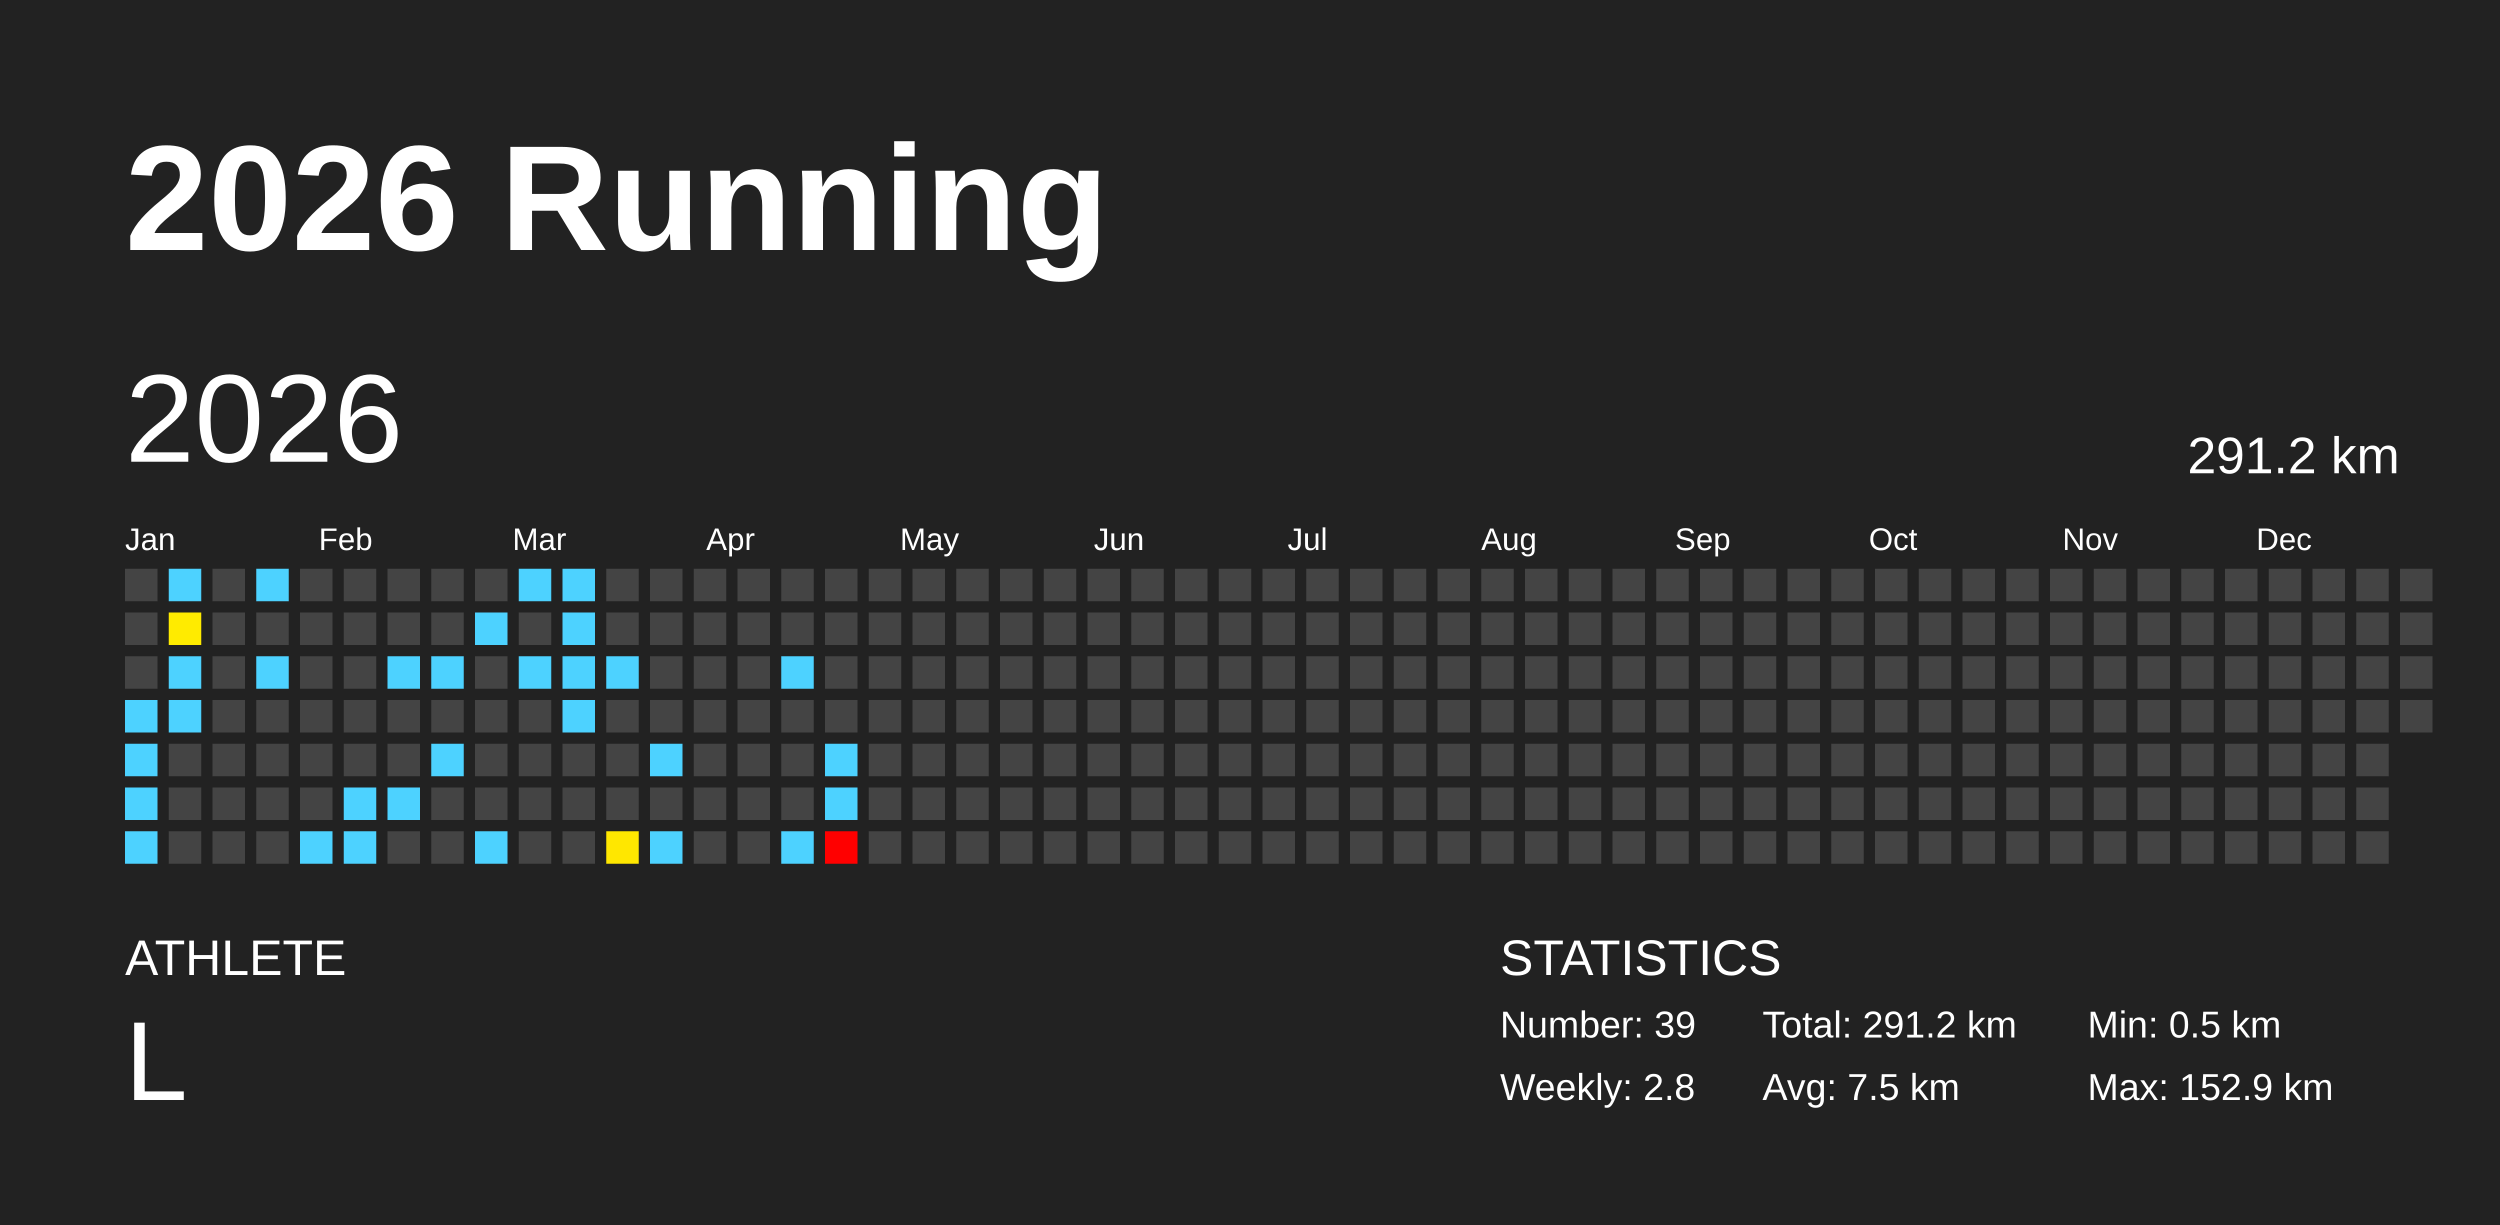
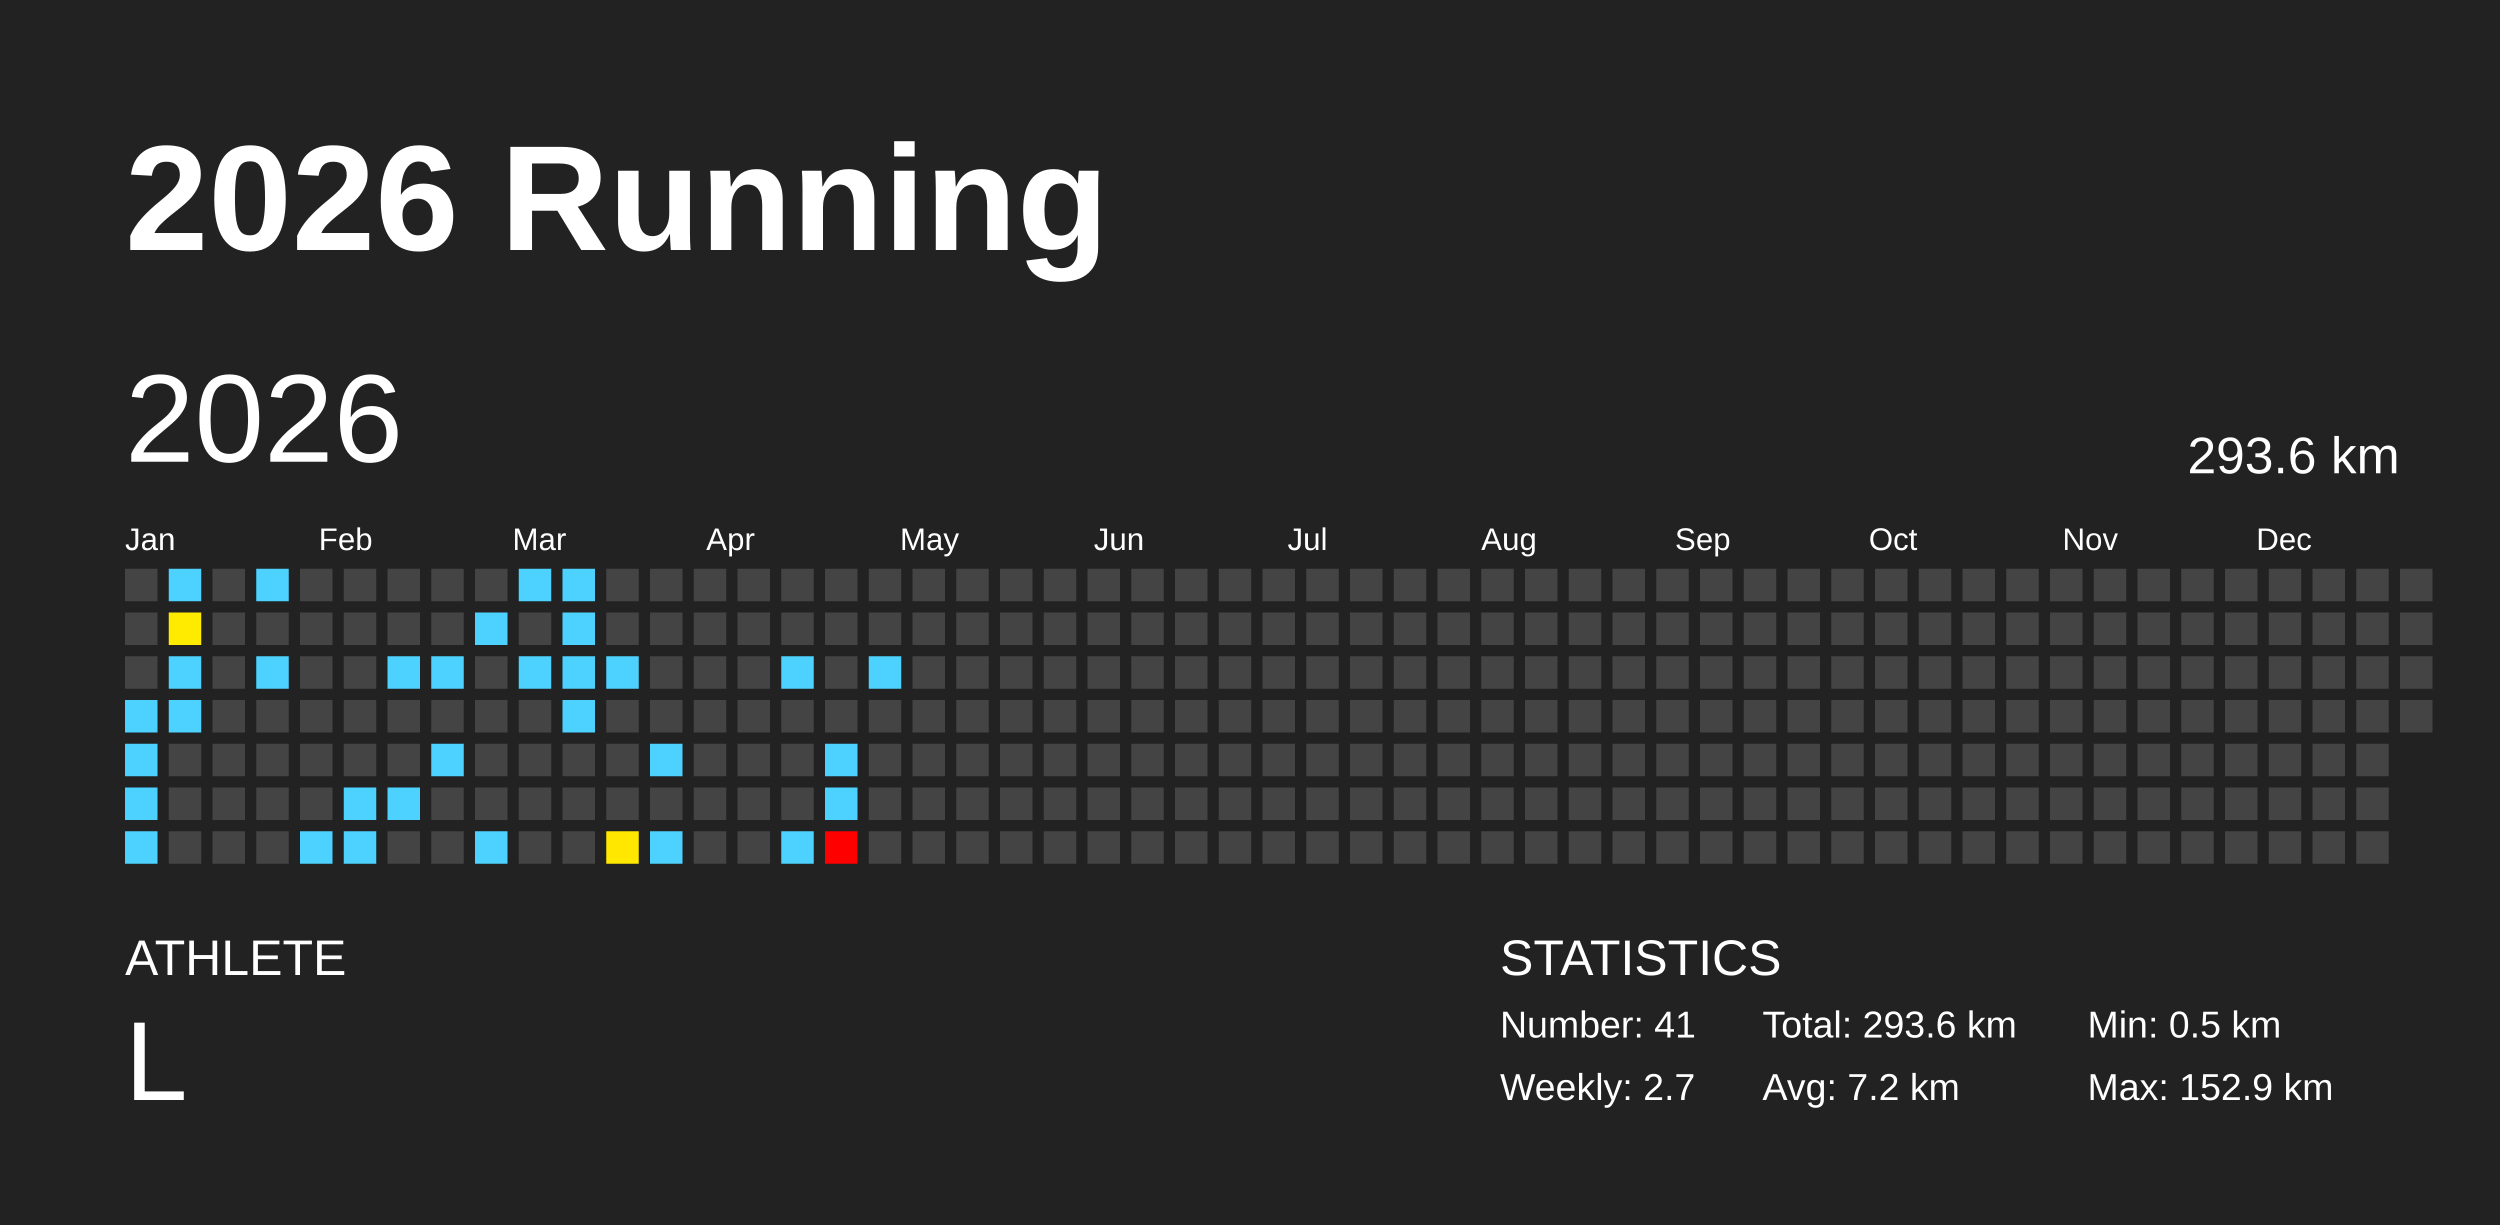
<svg xmlns="http://www.w3.org/2000/svg" baseProfile="full" height="98mm" version="1.1" viewBox="0,0,200,98" width="200mm">
  <defs />
  <rect fill="#222222" height="98" width="200" x="0" y="0" />
  <text fill="#FFFFFF" style="font-size:12px; font-family:Arial; font-weight:bold;" x="10" y="20">2026 Running</text>
  <text fill="#FFFFFF" style="font-size:4px; font-family:Arial" x="10" y="78">ATHLETE</text>
  <text fill="#FFFFFF" style="font-size:9px; font-family:Arial" x="10" y="88">L</text>
  <text fill="#FFFFFF" style="font-size:4px; font-family:Arial" x="120" y="78">STATISTICS</text>
-   <text fill="#FFFFFF" style="font-size:3px; font-family:Arial" x="120" y="83">Number: 39</text>
-   <text fill="#FFFFFF" style="font-size:3px; font-family:Arial" x="120" y="88">Weekly: 2.8</text>
-   <text fill="#FFFFFF" style="font-size:3px; font-family:Arial" x="141" y="83">Total: 291.2 km</text>
-   <text fill="#FFFFFF" style="font-size:3px; font-family:Arial" x="141" y="88">Avg: 7.5 km</text>
+   <text fill="#FFFFFF" style="font-size:3px; font-family:Arial" x="120" y="83">Number: 41</text>
+   <text fill="#FFFFFF" style="font-size:3px; font-family:Arial" x="120" y="88">Weekly: 2.7</text>
+   <text fill="#FFFFFF" style="font-size:3px; font-family:Arial" x="141" y="83">Total: 293.6 km</text>
+   <text fill="#FFFFFF" style="font-size:3px; font-family:Arial" x="141" y="88">Avg: 7.2 km</text>
  <text fill="#FFFFFF" style="font-size:3px; font-family:Arial" x="167" y="83">Min: 0.5 km</text>
  <text fill="#FFFFFF" style="font-size:3px; font-family:Arial" x="167" y="88">Max: 152.9 km</text>
  <text dominant-baseline="hanging" fill="#FFFFFF" style="font-size:10.0px; font-family:Arial;" x="10" y="30">2026</text>
-   <text dominant-baseline="hanging" fill="#FFFFFF" style="font-size:4.125px; font-family:Arial;" x="175" y="35">291.2 km</text>
+   <text dominant-baseline="hanging" fill="#FFFFFF" style="font-size:4.125px; font-family:Arial;" x="175" y="35">293.6 km</text>
  <text fill="#FFFFFF" style="font-size:2.5px; font-family:Arial" x="10.0" y="44">Jan</text>
  <text fill="#FFFFFF" style="font-size:2.5px; font-family:Arial" x="25.5" y="44">Feb</text>
  <text fill="#FFFFFF" style="font-size:2.5px; font-family:Arial" x="41.0" y="44">Mar</text>
  <text fill="#FFFFFF" style="font-size:2.5px; font-family:Arial" x="56.5" y="44">Apr</text>
  <text fill="#FFFFFF" style="font-size:2.5px; font-family:Arial" x="72.0" y="44">May</text>
  <text fill="#FFFFFF" style="font-size:2.5px; font-family:Arial" x="87.5" y="44">Jun</text>
  <text fill="#FFFFFF" style="font-size:2.5px; font-family:Arial" x="103.0" y="44">Jul</text>
  <text fill="#FFFFFF" style="font-size:2.5px; font-family:Arial" x="118.5" y="44">Aug</text>
  <text fill="#FFFFFF" style="font-size:2.5px; font-family:Arial" x="134.0" y="44">Sep</text>
  <text fill="#FFFFFF" style="font-size:2.5px; font-family:Arial" x="149.5" y="44">Oct</text>
  <text fill="#FFFFFF" style="font-size:2.5px; font-family:Arial" x="165.0" y="44">Nov</text>
  <text fill="#FFFFFF" style="font-size:2.5px; font-family:Arial" x="180.5" y="44">Dec</text>
  <rect fill="#444444" height="2.6" width="2.6" x="10.0" y="45.5" />
  <rect fill="#444444" height="2.6" width="2.6" x="10.0" y="49.0" />
  <rect fill="#444444" height="2.6" width="2.6" x="10.0" y="52.5" />
  <rect fill="#4dd2ff" height="2.6" width="2.6" x="10.0" y="56.0" />
  <rect fill="#4dd2ff" height="2.6" width="2.6" x="10.0" y="59.5" />
  <rect fill="#4dd2ff" height="2.6" width="2.6" x="10.0" y="63.0" />
  <rect fill="#4dd2ff" height="2.6" width="2.6" x="10.0" y="66.5" />
  <rect fill="#4dd2ff" height="2.6" width="2.6" x="13.5" y="45.5" />
  <rect fill="#ffeb00" height="2.6" width="2.6" x="13.5" y="49.0" />
  <rect fill="#4dd2ff" height="2.6" width="2.6" x="13.5" y="52.5" />
  <rect fill="#4dd2ff" height="2.6" width="2.6" x="13.5" y="56.0" />
  <rect fill="#444444" height="2.6" width="2.6" x="13.5" y="59.5" />
  <rect fill="#444444" height="2.6" width="2.6" x="13.5" y="63.0" />
  <rect fill="#444444" height="2.6" width="2.6" x="13.5" y="66.5" />
  <rect fill="#444444" height="2.6" width="2.6" x="17.0" y="45.5" />
  <rect fill="#444444" height="2.6" width="2.6" x="17.0" y="49.0" />
  <rect fill="#444444" height="2.6" width="2.6" x="17.0" y="52.5" />
  <rect fill="#444444" height="2.6" width="2.6" x="17.0" y="56.0" />
  <rect fill="#444444" height="2.6" width="2.6" x="17.0" y="59.5" />
  <rect fill="#444444" height="2.6" width="2.6" x="17.0" y="63.0" />
  <rect fill="#444444" height="2.6" width="2.6" x="17.0" y="66.5" />
  <rect fill="#4dd2ff" height="2.6" width="2.6" x="20.5" y="45.5" />
  <rect fill="#444444" height="2.6" width="2.6" x="20.5" y="49.0" />
  <rect fill="#4dd2ff" height="2.6" width="2.6" x="20.5" y="52.5" />
  <rect fill="#444444" height="2.6" width="2.6" x="20.5" y="56.0" />
  <rect fill="#444444" height="2.6" width="2.6" x="20.5" y="59.5" />
  <rect fill="#444444" height="2.6" width="2.6" x="20.5" y="63.0" />
  <rect fill="#444444" height="2.6" width="2.6" x="20.5" y="66.5" />
  <rect fill="#444444" height="2.6" width="2.6" x="24.0" y="45.5" />
  <rect fill="#444444" height="2.6" width="2.6" x="24.0" y="49.0" />
  <rect fill="#444444" height="2.6" width="2.6" x="24.0" y="52.5" />
  <rect fill="#444444" height="2.6" width="2.6" x="24.0" y="56.0" />
  <rect fill="#444444" height="2.6" width="2.6" x="24.0" y="59.5" />
  <rect fill="#444444" height="2.6" width="2.6" x="24.0" y="63.0" />
  <rect fill="#4dd2ff" height="2.6" width="2.6" x="24.0" y="66.5" />
  <rect fill="#444444" height="2.6" width="2.6" x="27.5" y="45.5" />
  <rect fill="#444444" height="2.6" width="2.6" x="27.5" y="49.0" />
  <rect fill="#444444" height="2.6" width="2.6" x="27.5" y="52.5" />
  <rect fill="#444444" height="2.6" width="2.6" x="27.5" y="56.0" />
  <rect fill="#444444" height="2.6" width="2.6" x="27.5" y="59.5" />
  <rect fill="#4dd2ff" height="2.6" width="2.6" x="27.5" y="63.0" />
  <rect fill="#4dd2ff" height="2.6" width="2.6" x="27.5" y="66.5" />
  <rect fill="#444444" height="2.6" width="2.6" x="31.0" y="45.5" />
  <rect fill="#444444" height="2.6" width="2.6" x="31.0" y="49.0" />
  <rect fill="#4dd2ff" height="2.6" width="2.6" x="31.0" y="52.5" />
  <rect fill="#444444" height="2.6" width="2.6" x="31.0" y="56.0" />
  <rect fill="#444444" height="2.6" width="2.6" x="31.0" y="59.5" />
  <rect fill="#4dd2ff" height="2.6" width="2.6" x="31.0" y="63.0" />
  <rect fill="#444444" height="2.6" width="2.6" x="31.0" y="66.5" />
  <rect fill="#444444" height="2.6" width="2.6" x="34.5" y="45.5" />
  <rect fill="#444444" height="2.6" width="2.6" x="34.5" y="49.0" />
  <rect fill="#4dd2ff" height="2.6" width="2.6" x="34.5" y="52.5" />
  <rect fill="#444444" height="2.6" width="2.6" x="34.5" y="56.0" />
  <rect fill="#4dd2ff" height="2.6" width="2.6" x="34.5" y="59.5" />
  <rect fill="#444444" height="2.6" width="2.6" x="34.5" y="63.0" />
  <rect fill="#444444" height="2.6" width="2.6" x="34.5" y="66.5" />
  <rect fill="#444444" height="2.6" width="2.6" x="38.0" y="45.5" />
  <rect fill="#4dd2ff" height="2.6" width="2.6" x="38.0" y="49.0" />
  <rect fill="#444444" height="2.6" width="2.6" x="38.0" y="52.5" />
  <rect fill="#444444" height="2.6" width="2.6" x="38.0" y="56.0" />
  <rect fill="#444444" height="2.6" width="2.6" x="38.0" y="59.5" />
  <rect fill="#444444" height="2.6" width="2.6" x="38.0" y="63.0" />
  <rect fill="#4dd2ff" height="2.6" width="2.6" x="38.0" y="66.5" />
  <rect fill="#4dd2ff" height="2.6" width="2.6" x="41.5" y="45.5" />
  <rect fill="#444444" height="2.6" width="2.6" x="41.5" y="49.0" />
  <rect fill="#4dd2ff" height="2.6" width="2.6" x="41.5" y="52.5" />
  <rect fill="#444444" height="2.6" width="2.6" x="41.5" y="56.0" />
  <rect fill="#444444" height="2.6" width="2.6" x="41.5" y="59.5" />
  <rect fill="#444444" height="2.6" width="2.6" x="41.5" y="63.0" />
  <rect fill="#444444" height="2.6" width="2.6" x="41.5" y="66.5" />
  <rect fill="#4dd2ff" height="2.6" width="2.6" x="45.0" y="45.5" />
  <rect fill="#4dd2ff" height="2.6" width="2.6" x="45.0" y="49.0" />
  <rect fill="#4dd2ff" height="2.6" width="2.6" x="45.0" y="52.5" />
  <rect fill="#4dd2ff" height="2.6" width="2.6" x="45.0" y="56.0" />
  <rect fill="#444444" height="2.6" width="2.6" x="45.0" y="59.5" />
  <rect fill="#444444" height="2.6" width="2.6" x="45.0" y="63.0" />
  <rect fill="#444444" height="2.6" width="2.6" x="45.0" y="66.5" />
  <rect fill="#444444" height="2.6" width="2.6" x="48.5" y="45.5" />
  <rect fill="#444444" height="2.6" width="2.6" x="48.5" y="49.0" />
  <rect fill="#4dd2ff" height="2.6" width="2.6" x="48.5" y="52.5" />
  <rect fill="#444444" height="2.6" width="2.6" x="48.5" y="56.0" />
  <rect fill="#444444" height="2.6" width="2.6" x="48.5" y="59.5" />
  <rect fill="#444444" height="2.6" width="2.6" x="48.5" y="63.0" />
  <rect fill="#ffe700" height="2.6" width="2.6" x="48.5" y="66.5" />
  <rect fill="#444444" height="2.6" width="2.6" x="52.0" y="45.5" />
  <rect fill="#444444" height="2.6" width="2.6" x="52.0" y="49.0" />
  <rect fill="#444444" height="2.6" width="2.6" x="52.0" y="52.5" />
  <rect fill="#444444" height="2.6" width="2.6" x="52.0" y="56.0" />
  <rect fill="#4dd2ff" height="2.6" width="2.6" x="52.0" y="59.5" />
  <rect fill="#444444" height="2.6" width="2.6" x="52.0" y="63.0" />
  <rect fill="#4dd2ff" height="2.6" width="2.6" x="52.0" y="66.5" />
  <rect fill="#444444" height="2.6" width="2.6" x="55.5" y="45.5" />
  <rect fill="#444444" height="2.6" width="2.6" x="55.5" y="49.0" />
  <rect fill="#444444" height="2.6" width="2.6" x="55.5" y="52.5" />
  <rect fill="#444444" height="2.6" width="2.6" x="55.5" y="56.0" />
  <rect fill="#444444" height="2.6" width="2.6" x="55.5" y="59.5" />
  <rect fill="#444444" height="2.6" width="2.6" x="55.5" y="63.0" />
  <rect fill="#444444" height="2.6" width="2.6" x="55.5" y="66.5" />
  <rect fill="#444444" height="2.6" width="2.6" x="59.0" y="45.5" />
  <rect fill="#444444" height="2.6" width="2.6" x="59.0" y="49.0" />
  <rect fill="#444444" height="2.6" width="2.6" x="59.0" y="52.5" />
  <rect fill="#444444" height="2.6" width="2.6" x="59.0" y="56.0" />
  <rect fill="#444444" height="2.6" width="2.6" x="59.0" y="59.5" />
  <rect fill="#444444" height="2.6" width="2.6" x="59.0" y="63.0" />
  <rect fill="#444444" height="2.6" width="2.6" x="59.0" y="66.5" />
  <rect fill="#444444" height="2.6" width="2.6" x="62.5" y="45.5" />
  <rect fill="#444444" height="2.6" width="2.6" x="62.5" y="49.0" />
  <rect fill="#4dd2ff" height="2.6" width="2.6" x="62.5" y="52.5" />
  <rect fill="#444444" height="2.6" width="2.6" x="62.5" y="56.0" />
  <rect fill="#444444" height="2.6" width="2.6" x="62.5" y="59.5" />
  <rect fill="#444444" height="2.6" width="2.6" x="62.5" y="63.0" />
  <rect fill="#4dd2ff" height="2.6" width="2.6" x="62.5" y="66.5" />
  <rect fill="#444444" height="2.6" width="2.6" x="66.0" y="45.5" />
  <rect fill="#444444" height="2.6" width="2.6" x="66.0" y="49.0" />
  <rect fill="#444444" height="2.6" width="2.6" x="66.0" y="52.5" />
  <rect fill="#444444" height="2.6" width="2.6" x="66.0" y="56.0" />
  <rect fill="#4dd2ff" height="2.6" width="2.6" x="66.0" y="59.5" />
  <rect fill="#4dd2ff" height="2.6" width="2.6" x="66.0" y="63.0" />
  <rect fill="red" height="2.6" width="2.6" x="66.0" y="66.5" />
  <rect fill="#444444" height="2.6" width="2.6" x="69.5" y="45.5" />
  <rect fill="#444444" height="2.6" width="2.6" x="69.5" y="49.0" />
-   <rect fill="#444444" height="2.6" width="2.6" x="69.5" y="52.5" />
+   <rect fill="#4dd2ff" height="2.6" width="2.6" x="69.5" y="52.5" />
  <rect fill="#444444" height="2.6" width="2.6" x="69.5" y="56.0" />
  <rect fill="#444444" height="2.6" width="2.6" x="69.5" y="59.5" />
  <rect fill="#444444" height="2.6" width="2.6" x="69.5" y="63.0" />
  <rect fill="#444444" height="2.6" width="2.6" x="69.5" y="66.5" />
  <rect fill="#444444" height="2.6" width="2.6" x="73.0" y="45.5" />
  <rect fill="#444444" height="2.6" width="2.6" x="73.0" y="49.0" />
  <rect fill="#444444" height="2.6" width="2.6" x="73.0" y="52.5" />
  <rect fill="#444444" height="2.6" width="2.6" x="73.0" y="56.0" />
  <rect fill="#444444" height="2.6" width="2.6" x="73.0" y="59.5" />
  <rect fill="#444444" height="2.6" width="2.6" x="73.0" y="63.0" />
  <rect fill="#444444" height="2.6" width="2.6" x="73.0" y="66.5" />
  <rect fill="#444444" height="2.6" width="2.6" x="76.5" y="45.5" />
  <rect fill="#444444" height="2.6" width="2.6" x="76.5" y="49.0" />
  <rect fill="#444444" height="2.6" width="2.6" x="76.5" y="52.5" />
  <rect fill="#444444" height="2.6" width="2.6" x="76.5" y="56.0" />
  <rect fill="#444444" height="2.6" width="2.6" x="76.5" y="59.5" />
  <rect fill="#444444" height="2.6" width="2.6" x="76.5" y="63.0" />
  <rect fill="#444444" height="2.6" width="2.6" x="76.5" y="66.5" />
  <rect fill="#444444" height="2.6" width="2.6" x="80.0" y="45.5" />
  <rect fill="#444444" height="2.6" width="2.6" x="80.0" y="49.0" />
  <rect fill="#444444" height="2.6" width="2.6" x="80.0" y="52.5" />
  <rect fill="#444444" height="2.6" width="2.6" x="80.0" y="56.0" />
  <rect fill="#444444" height="2.6" width="2.6" x="80.0" y="59.5" />
  <rect fill="#444444" height="2.6" width="2.6" x="80.0" y="63.0" />
  <rect fill="#444444" height="2.6" width="2.6" x="80.0" y="66.5" />
  <rect fill="#444444" height="2.6" width="2.6" x="83.5" y="45.5" />
  <rect fill="#444444" height="2.6" width="2.6" x="83.5" y="49.0" />
  <rect fill="#444444" height="2.6" width="2.6" x="83.5" y="52.5" />
  <rect fill="#444444" height="2.6" width="2.6" x="83.5" y="56.0" />
  <rect fill="#444444" height="2.6" width="2.6" x="83.5" y="59.5" />
  <rect fill="#444444" height="2.6" width="2.6" x="83.5" y="63.0" />
  <rect fill="#444444" height="2.6" width="2.6" x="83.5" y="66.5" />
  <rect fill="#444444" height="2.6" width="2.6" x="87.0" y="45.5" />
  <rect fill="#444444" height="2.6" width="2.6" x="87.0" y="49.0" />
  <rect fill="#444444" height="2.6" width="2.6" x="87.0" y="52.5" />
  <rect fill="#444444" height="2.6" width="2.6" x="87.0" y="56.0" />
  <rect fill="#444444" height="2.6" width="2.6" x="87.0" y="59.5" />
  <rect fill="#444444" height="2.6" width="2.6" x="87.0" y="63.0" />
  <rect fill="#444444" height="2.6" width="2.6" x="87.0" y="66.5" />
  <rect fill="#444444" height="2.6" width="2.6" x="90.5" y="45.5" />
  <rect fill="#444444" height="2.6" width="2.6" x="90.5" y="49.0" />
  <rect fill="#444444" height="2.6" width="2.6" x="90.5" y="52.5" />
  <rect fill="#444444" height="2.6" width="2.6" x="90.5" y="56.0" />
  <rect fill="#444444" height="2.6" width="2.6" x="90.5" y="59.5" />
  <rect fill="#444444" height="2.6" width="2.6" x="90.5" y="63.0" />
  <rect fill="#444444" height="2.6" width="2.6" x="90.5" y="66.5" />
  <rect fill="#444444" height="2.6" width="2.6" x="94.0" y="45.5" />
  <rect fill="#444444" height="2.6" width="2.6" x="94.0" y="49.0" />
  <rect fill="#444444" height="2.6" width="2.6" x="94.0" y="52.5" />
  <rect fill="#444444" height="2.6" width="2.6" x="94.0" y="56.0" />
  <rect fill="#444444" height="2.6" width="2.6" x="94.0" y="59.5" />
  <rect fill="#444444" height="2.6" width="2.6" x="94.0" y="63.0" />
  <rect fill="#444444" height="2.6" width="2.6" x="94.0" y="66.5" />
  <rect fill="#444444" height="2.6" width="2.6" x="97.5" y="45.5" />
  <rect fill="#444444" height="2.6" width="2.6" x="97.5" y="49.0" />
  <rect fill="#444444" height="2.6" width="2.6" x="97.5" y="52.5" />
  <rect fill="#444444" height="2.6" width="2.6" x="97.5" y="56.0" />
  <rect fill="#444444" height="2.6" width="2.6" x="97.5" y="59.5" />
  <rect fill="#444444" height="2.6" width="2.6" x="97.5" y="63.0" />
  <rect fill="#444444" height="2.6" width="2.6" x="97.5" y="66.5" />
  <rect fill="#444444" height="2.6" width="2.6" x="101.0" y="45.5" />
  <rect fill="#444444" height="2.6" width="2.6" x="101.0" y="49.0" />
  <rect fill="#444444" height="2.6" width="2.6" x="101.0" y="52.5" />
  <rect fill="#444444" height="2.6" width="2.6" x="101.0" y="56.0" />
  <rect fill="#444444" height="2.6" width="2.6" x="101.0" y="59.5" />
  <rect fill="#444444" height="2.6" width="2.6" x="101.0" y="63.0" />
  <rect fill="#444444" height="2.6" width="2.6" x="101.0" y="66.5" />
  <rect fill="#444444" height="2.6" width="2.6" x="104.5" y="45.5" />
  <rect fill="#444444" height="2.6" width="2.6" x="104.5" y="49.0" />
  <rect fill="#444444" height="2.6" width="2.6" x="104.5" y="52.5" />
  <rect fill="#444444" height="2.6" width="2.6" x="104.5" y="56.0" />
  <rect fill="#444444" height="2.6" width="2.6" x="104.5" y="59.5" />
  <rect fill="#444444" height="2.6" width="2.6" x="104.5" y="63.0" />
  <rect fill="#444444" height="2.6" width="2.6" x="104.5" y="66.5" />
  <rect fill="#444444" height="2.6" width="2.6" x="108.0" y="45.5" />
  <rect fill="#444444" height="2.6" width="2.6" x="108.0" y="49.0" />
  <rect fill="#444444" height="2.6" width="2.6" x="108.0" y="52.5" />
  <rect fill="#444444" height="2.6" width="2.6" x="108.0" y="56.0" />
  <rect fill="#444444" height="2.6" width="2.6" x="108.0" y="59.5" />
  <rect fill="#444444" height="2.6" width="2.6" x="108.0" y="63.0" />
  <rect fill="#444444" height="2.6" width="2.6" x="108.0" y="66.5" />
  <rect fill="#444444" height="2.6" width="2.6" x="111.5" y="45.5" />
  <rect fill="#444444" height="2.6" width="2.6" x="111.5" y="49.0" />
  <rect fill="#444444" height="2.6" width="2.6" x="111.5" y="52.5" />
  <rect fill="#444444" height="2.6" width="2.6" x="111.5" y="56.0" />
  <rect fill="#444444" height="2.6" width="2.6" x="111.5" y="59.5" />
  <rect fill="#444444" height="2.6" width="2.6" x="111.5" y="63.0" />
  <rect fill="#444444" height="2.6" width="2.6" x="111.5" y="66.5" />
  <rect fill="#444444" height="2.6" width="2.6" x="115.0" y="45.5" />
  <rect fill="#444444" height="2.6" width="2.6" x="115.0" y="49.0" />
  <rect fill="#444444" height="2.6" width="2.6" x="115.0" y="52.5" />
  <rect fill="#444444" height="2.6" width="2.6" x="115.0" y="56.0" />
  <rect fill="#444444" height="2.6" width="2.6" x="115.0" y="59.5" />
  <rect fill="#444444" height="2.6" width="2.6" x="115.0" y="63.0" />
  <rect fill="#444444" height="2.6" width="2.6" x="115.0" y="66.5" />
  <rect fill="#444444" height="2.6" width="2.6" x="118.5" y="45.5" />
  <rect fill="#444444" height="2.6" width="2.6" x="118.5" y="49.0" />
  <rect fill="#444444" height="2.6" width="2.6" x="118.5" y="52.5" />
  <rect fill="#444444" height="2.6" width="2.6" x="118.5" y="56.0" />
  <rect fill="#444444" height="2.6" width="2.6" x="118.5" y="59.5" />
  <rect fill="#444444" height="2.6" width="2.6" x="118.5" y="63.0" />
  <rect fill="#444444" height="2.6" width="2.6" x="118.5" y="66.5" />
  <rect fill="#444444" height="2.6" width="2.6" x="122.0" y="45.5" />
  <rect fill="#444444" height="2.6" width="2.6" x="122.0" y="49.0" />
  <rect fill="#444444" height="2.6" width="2.6" x="122.0" y="52.5" />
  <rect fill="#444444" height="2.6" width="2.6" x="122.0" y="56.0" />
  <rect fill="#444444" height="2.6" width="2.6" x="122.0" y="59.5" />
  <rect fill="#444444" height="2.6" width="2.6" x="122.0" y="63.0" />
  <rect fill="#444444" height="2.6" width="2.6" x="122.0" y="66.5" />
  <rect fill="#444444" height="2.6" width="2.6" x="125.5" y="45.5" />
  <rect fill="#444444" height="2.6" width="2.6" x="125.5" y="49.0" />
  <rect fill="#444444" height="2.6" width="2.6" x="125.5" y="52.5" />
  <rect fill="#444444" height="2.6" width="2.6" x="125.5" y="56.0" />
  <rect fill="#444444" height="2.6" width="2.6" x="125.5" y="59.5" />
  <rect fill="#444444" height="2.6" width="2.6" x="125.5" y="63.0" />
  <rect fill="#444444" height="2.6" width="2.6" x="125.5" y="66.5" />
  <rect fill="#444444" height="2.6" width="2.6" x="129.0" y="45.5" />
  <rect fill="#444444" height="2.6" width="2.6" x="129.0" y="49.0" />
  <rect fill="#444444" height="2.6" width="2.6" x="129.0" y="52.5" />
  <rect fill="#444444" height="2.6" width="2.6" x="129.0" y="56.0" />
  <rect fill="#444444" height="2.6" width="2.6" x="129.0" y="59.5" />
  <rect fill="#444444" height="2.6" width="2.6" x="129.0" y="63.0" />
  <rect fill="#444444" height="2.6" width="2.6" x="129.0" y="66.5" />
  <rect fill="#444444" height="2.6" width="2.6" x="132.5" y="45.5" />
  <rect fill="#444444" height="2.6" width="2.6" x="132.5" y="49.0" />
  <rect fill="#444444" height="2.6" width="2.6" x="132.5" y="52.5" />
  <rect fill="#444444" height="2.6" width="2.6" x="132.5" y="56.0" />
  <rect fill="#444444" height="2.6" width="2.6" x="132.5" y="59.5" />
  <rect fill="#444444" height="2.6" width="2.6" x="132.5" y="63.0" />
  <rect fill="#444444" height="2.6" width="2.6" x="132.5" y="66.5" />
  <rect fill="#444444" height="2.6" width="2.6" x="136.0" y="45.5" />
  <rect fill="#444444" height="2.6" width="2.6" x="136.0" y="49.0" />
  <rect fill="#444444" height="2.6" width="2.6" x="136.0" y="52.5" />
  <rect fill="#444444" height="2.6" width="2.6" x="136.0" y="56.0" />
  <rect fill="#444444" height="2.6" width="2.6" x="136.0" y="59.5" />
  <rect fill="#444444" height="2.6" width="2.6" x="136.0" y="63.0" />
  <rect fill="#444444" height="2.6" width="2.6" x="136.0" y="66.5" />
  <rect fill="#444444" height="2.6" width="2.6" x="139.5" y="45.5" />
  <rect fill="#444444" height="2.6" width="2.6" x="139.5" y="49.0" />
  <rect fill="#444444" height="2.6" width="2.6" x="139.5" y="52.5" />
  <rect fill="#444444" height="2.6" width="2.6" x="139.5" y="56.0" />
  <rect fill="#444444" height="2.6" width="2.6" x="139.5" y="59.5" />
  <rect fill="#444444" height="2.6" width="2.6" x="139.5" y="63.0" />
  <rect fill="#444444" height="2.6" width="2.6" x="139.5" y="66.5" />
  <rect fill="#444444" height="2.6" width="2.6" x="143.0" y="45.5" />
  <rect fill="#444444" height="2.6" width="2.6" x="143.0" y="49.0" />
  <rect fill="#444444" height="2.6" width="2.6" x="143.0" y="52.5" />
  <rect fill="#444444" height="2.6" width="2.6" x="143.0" y="56.0" />
  <rect fill="#444444" height="2.6" width="2.6" x="143.0" y="59.5" />
  <rect fill="#444444" height="2.6" width="2.6" x="143.0" y="63.0" />
  <rect fill="#444444" height="2.6" width="2.6" x="143.0" y="66.5" />
  <rect fill="#444444" height="2.6" width="2.6" x="146.5" y="45.5" />
  <rect fill="#444444" height="2.6" width="2.6" x="146.5" y="49.0" />
  <rect fill="#444444" height="2.6" width="2.6" x="146.5" y="52.5" />
  <rect fill="#444444" height="2.6" width="2.6" x="146.5" y="56.0" />
  <rect fill="#444444" height="2.6" width="2.6" x="146.5" y="59.5" />
  <rect fill="#444444" height="2.6" width="2.6" x="146.5" y="63.0" />
  <rect fill="#444444" height="2.6" width="2.6" x="146.5" y="66.5" />
  <rect fill="#444444" height="2.6" width="2.6" x="150.0" y="45.5" />
  <rect fill="#444444" height="2.6" width="2.6" x="150.0" y="49.0" />
  <rect fill="#444444" height="2.6" width="2.6" x="150.0" y="52.5" />
  <rect fill="#444444" height="2.6" width="2.6" x="150.0" y="56.0" />
  <rect fill="#444444" height="2.6" width="2.6" x="150.0" y="59.5" />
  <rect fill="#444444" height="2.6" width="2.6" x="150.0" y="63.0" />
  <rect fill="#444444" height="2.6" width="2.6" x="150.0" y="66.5" />
  <rect fill="#444444" height="2.6" width="2.6" x="153.5" y="45.5" />
  <rect fill="#444444" height="2.6" width="2.6" x="153.5" y="49.0" />
  <rect fill="#444444" height="2.6" width="2.6" x="153.5" y="52.5" />
  <rect fill="#444444" height="2.6" width="2.6" x="153.5" y="56.0" />
  <rect fill="#444444" height="2.6" width="2.6" x="153.5" y="59.5" />
  <rect fill="#444444" height="2.6" width="2.6" x="153.5" y="63.0" />
  <rect fill="#444444" height="2.6" width="2.6" x="153.5" y="66.5" />
  <rect fill="#444444" height="2.6" width="2.6" x="157.0" y="45.5" />
  <rect fill="#444444" height="2.6" width="2.6" x="157.0" y="49.0" />
  <rect fill="#444444" height="2.6" width="2.6" x="157.0" y="52.5" />
  <rect fill="#444444" height="2.6" width="2.6" x="157.0" y="56.0" />
  <rect fill="#444444" height="2.6" width="2.6" x="157.0" y="59.5" />
  <rect fill="#444444" height="2.6" width="2.6" x="157.0" y="63.0" />
  <rect fill="#444444" height="2.6" width="2.6" x="157.0" y="66.5" />
  <rect fill="#444444" height="2.6" width="2.6" x="160.5" y="45.5" />
  <rect fill="#444444" height="2.6" width="2.6" x="160.5" y="49.0" />
  <rect fill="#444444" height="2.6" width="2.6" x="160.5" y="52.5" />
  <rect fill="#444444" height="2.6" width="2.6" x="160.5" y="56.0" />
  <rect fill="#444444" height="2.6" width="2.6" x="160.5" y="59.5" />
  <rect fill="#444444" height="2.6" width="2.6" x="160.5" y="63.0" />
  <rect fill="#444444" height="2.6" width="2.6" x="160.5" y="66.5" />
  <rect fill="#444444" height="2.6" width="2.6" x="164.0" y="45.5" />
  <rect fill="#444444" height="2.6" width="2.6" x="164.0" y="49.0" />
  <rect fill="#444444" height="2.6" width="2.6" x="164.0" y="52.5" />
  <rect fill="#444444" height="2.6" width="2.6" x="164.0" y="56.0" />
  <rect fill="#444444" height="2.6" width="2.6" x="164.0" y="59.5" />
  <rect fill="#444444" height="2.6" width="2.6" x="164.0" y="63.0" />
  <rect fill="#444444" height="2.6" width="2.6" x="164.0" y="66.5" />
  <rect fill="#444444" height="2.6" width="2.6" x="167.5" y="45.5" />
  <rect fill="#444444" height="2.6" width="2.6" x="167.5" y="49.0" />
  <rect fill="#444444" height="2.6" width="2.6" x="167.5" y="52.5" />
  <rect fill="#444444" height="2.6" width="2.6" x="167.5" y="56.0" />
  <rect fill="#444444" height="2.6" width="2.6" x="167.5" y="59.5" />
  <rect fill="#444444" height="2.6" width="2.6" x="167.5" y="63.0" />
  <rect fill="#444444" height="2.6" width="2.6" x="167.5" y="66.5" />
  <rect fill="#444444" height="2.6" width="2.6" x="171.0" y="45.5" />
  <rect fill="#444444" height="2.6" width="2.6" x="171.0" y="49.0" />
  <rect fill="#444444" height="2.6" width="2.6" x="171.0" y="52.5" />
  <rect fill="#444444" height="2.6" width="2.6" x="171.0" y="56.0" />
  <rect fill="#444444" height="2.6" width="2.6" x="171.0" y="59.5" />
  <rect fill="#444444" height="2.6" width="2.6" x="171.0" y="63.0" />
  <rect fill="#444444" height="2.6" width="2.6" x="171.0" y="66.5" />
  <rect fill="#444444" height="2.6" width="2.6" x="174.5" y="45.5" />
  <rect fill="#444444" height="2.6" width="2.6" x="174.5" y="49.0" />
  <rect fill="#444444" height="2.6" width="2.6" x="174.5" y="52.5" />
  <rect fill="#444444" height="2.6" width="2.6" x="174.5" y="56.0" />
  <rect fill="#444444" height="2.6" width="2.6" x="174.5" y="59.5" />
  <rect fill="#444444" height="2.6" width="2.6" x="174.5" y="63.0" />
  <rect fill="#444444" height="2.6" width="2.6" x="174.5" y="66.5" />
  <rect fill="#444444" height="2.6" width="2.6" x="178.0" y="45.5" />
  <rect fill="#444444" height="2.6" width="2.6" x="178.0" y="49.0" />
  <rect fill="#444444" height="2.6" width="2.6" x="178.0" y="52.5" />
  <rect fill="#444444" height="2.6" width="2.6" x="178.0" y="56.0" />
  <rect fill="#444444" height="2.6" width="2.6" x="178.0" y="59.5" />
  <rect fill="#444444" height="2.6" width="2.6" x="178.0" y="63.0" />
  <rect fill="#444444" height="2.6" width="2.6" x="178.0" y="66.5" />
  <rect fill="#444444" height="2.6" width="2.6" x="181.5" y="45.5" />
  <rect fill="#444444" height="2.6" width="2.6" x="181.5" y="49.0" />
  <rect fill="#444444" height="2.6" width="2.6" x="181.5" y="52.5" />
  <rect fill="#444444" height="2.6" width="2.6" x="181.5" y="56.0" />
  <rect fill="#444444" height="2.6" width="2.6" x="181.5" y="59.5" />
  <rect fill="#444444" height="2.6" width="2.6" x="181.5" y="63.0" />
  <rect fill="#444444" height="2.6" width="2.6" x="181.5" y="66.5" />
  <rect fill="#444444" height="2.6" width="2.6" x="185.0" y="45.5" />
  <rect fill="#444444" height="2.6" width="2.6" x="185.0" y="49.0" />
  <rect fill="#444444" height="2.6" width="2.6" x="185.0" y="52.5" />
  <rect fill="#444444" height="2.6" width="2.6" x="185.0" y="56.0" />
  <rect fill="#444444" height="2.6" width="2.6" x="185.0" y="59.5" />
  <rect fill="#444444" height="2.6" width="2.6" x="185.0" y="63.0" />
  <rect fill="#444444" height="2.6" width="2.6" x="185.0" y="66.5" />
  <rect fill="#444444" height="2.6" width="2.6" x="188.5" y="45.5" />
  <rect fill="#444444" height="2.6" width="2.6" x="188.5" y="49.0" />
  <rect fill="#444444" height="2.6" width="2.6" x="188.5" y="52.5" />
  <rect fill="#444444" height="2.6" width="2.6" x="188.5" y="56.0" />
  <rect fill="#444444" height="2.6" width="2.6" x="188.5" y="59.5" />
  <rect fill="#444444" height="2.6" width="2.6" x="188.5" y="63.0" />
  <rect fill="#444444" height="2.6" width="2.6" x="188.5" y="66.5" />
  <rect fill="#444444" height="2.6" width="2.6" x="192.0" y="45.5" />
  <rect fill="#444444" height="2.6" width="2.6" x="192.0" y="49.0" />
  <rect fill="#444444" height="2.6" width="2.6" x="192.0" y="52.5" />
  <rect fill="#444444" height="2.6" width="2.6" x="192.0" y="56.0" />
</svg>
